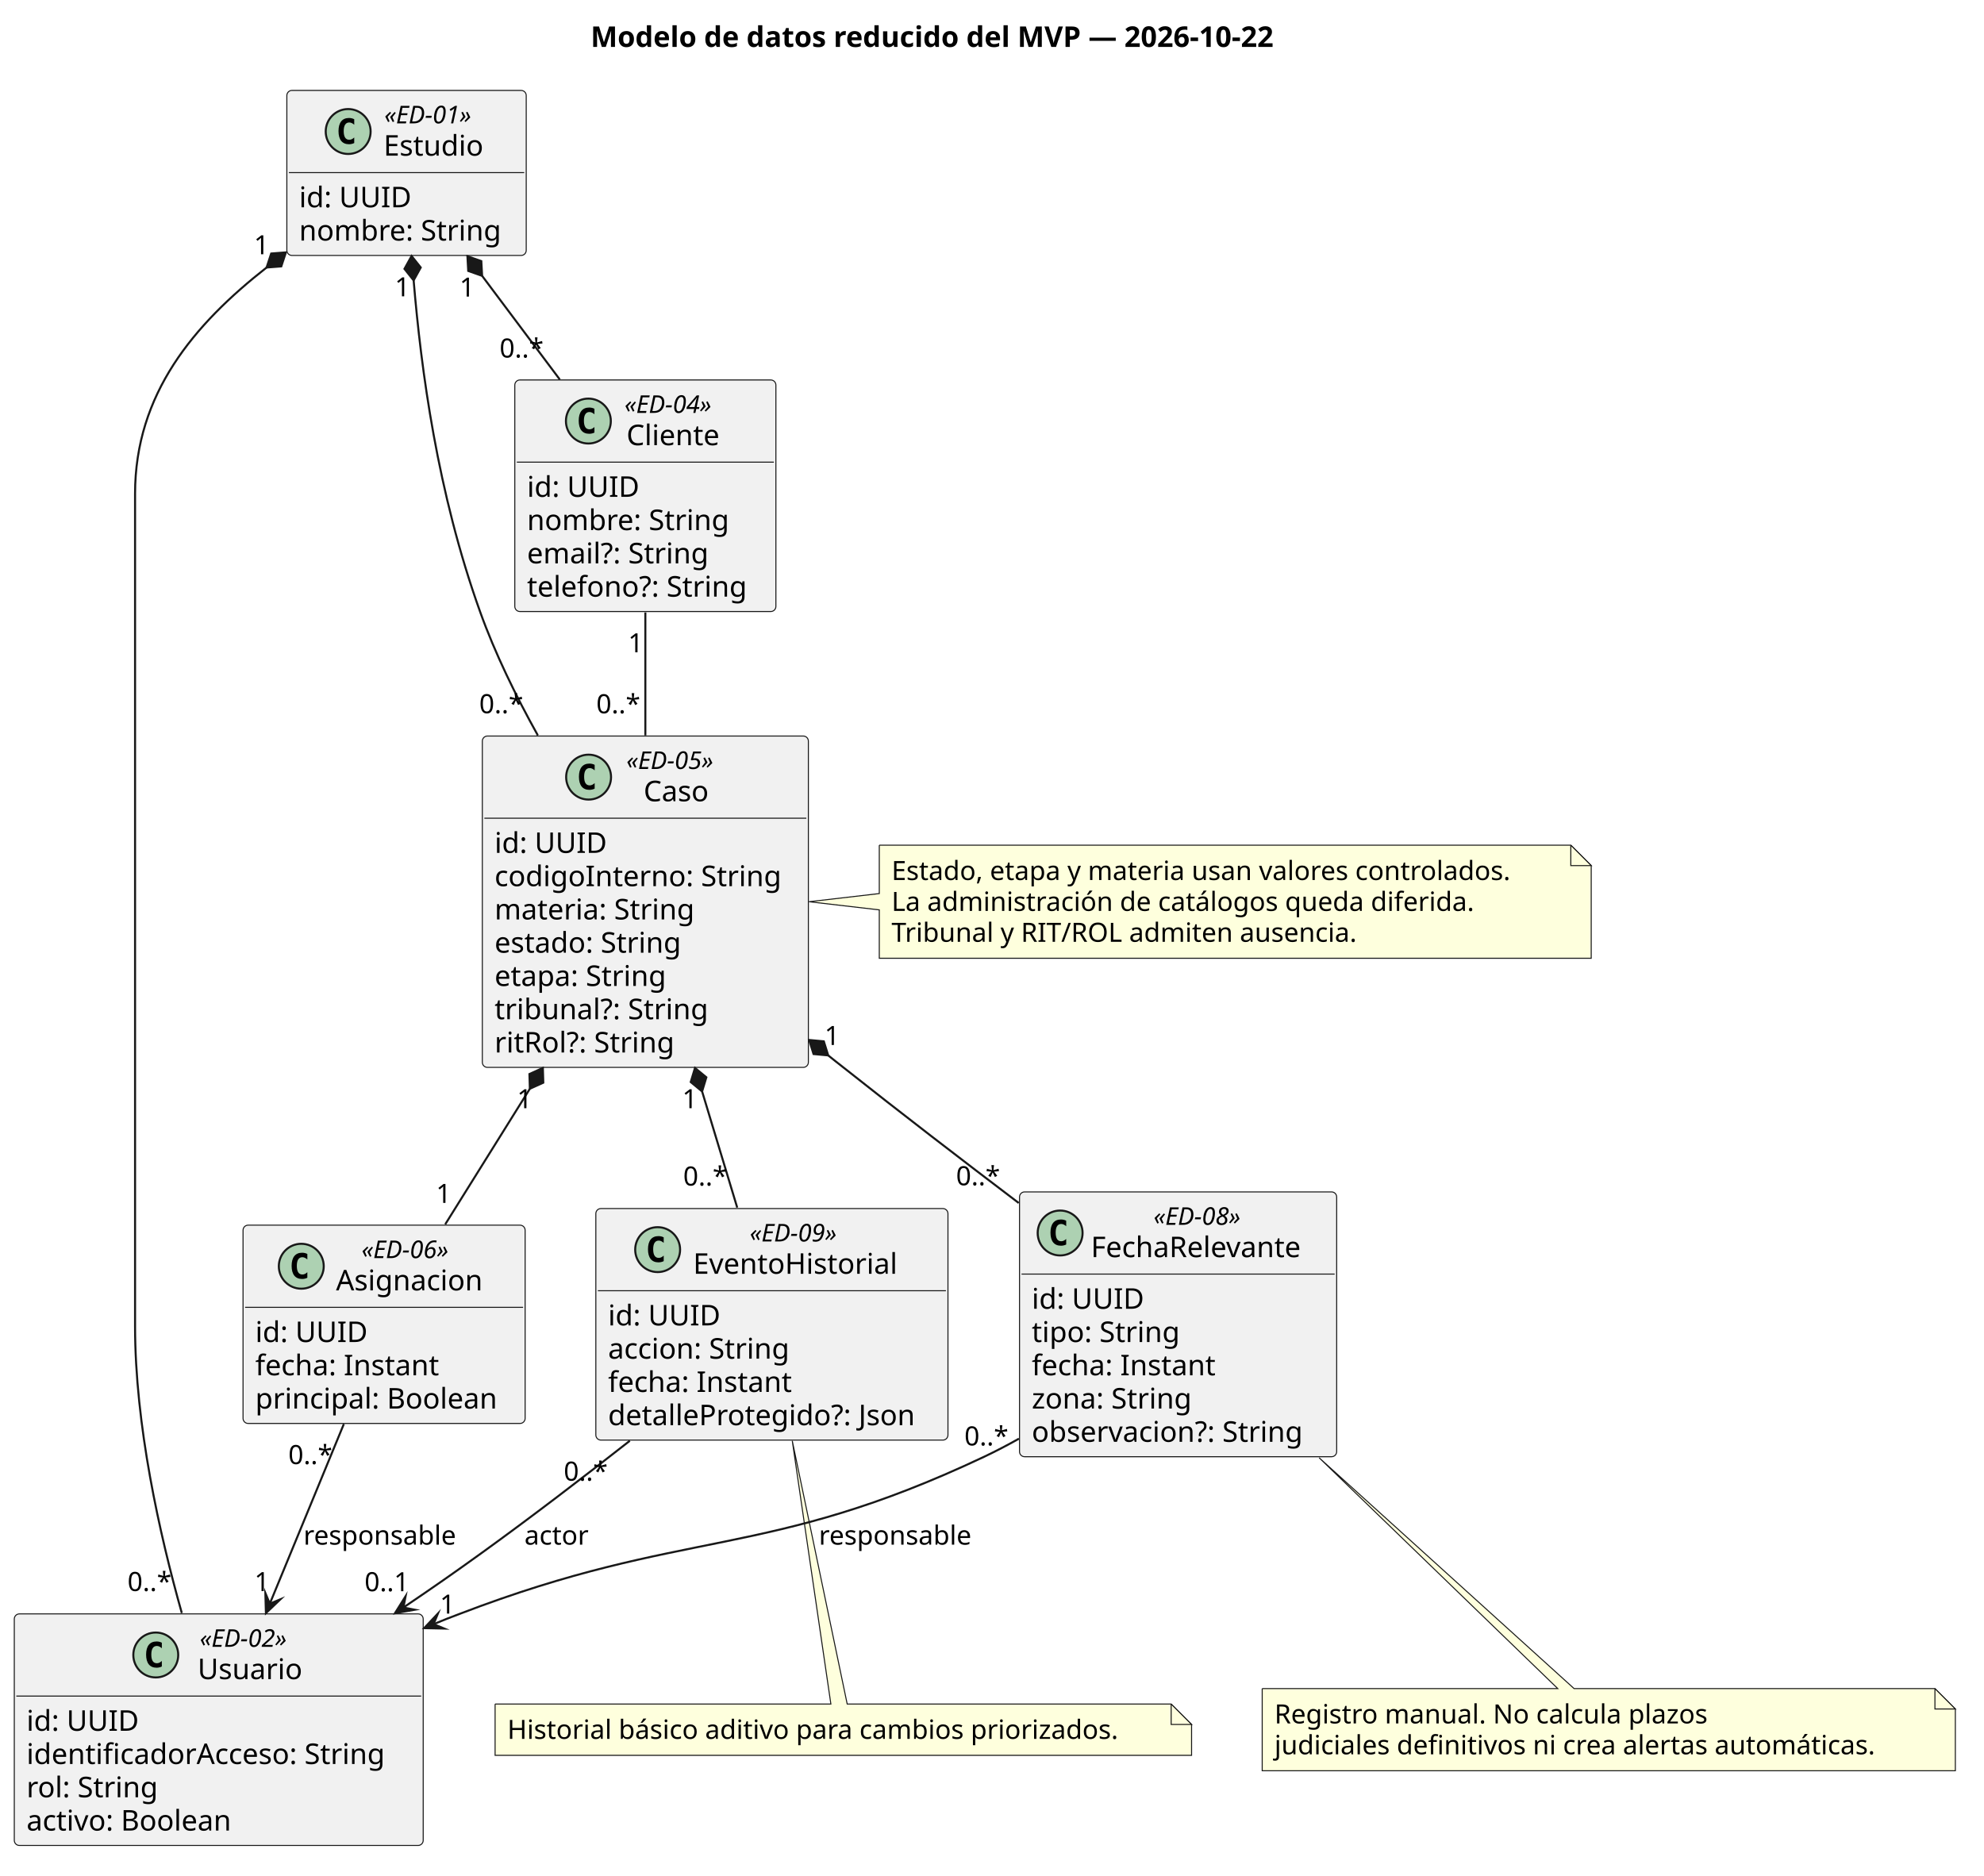
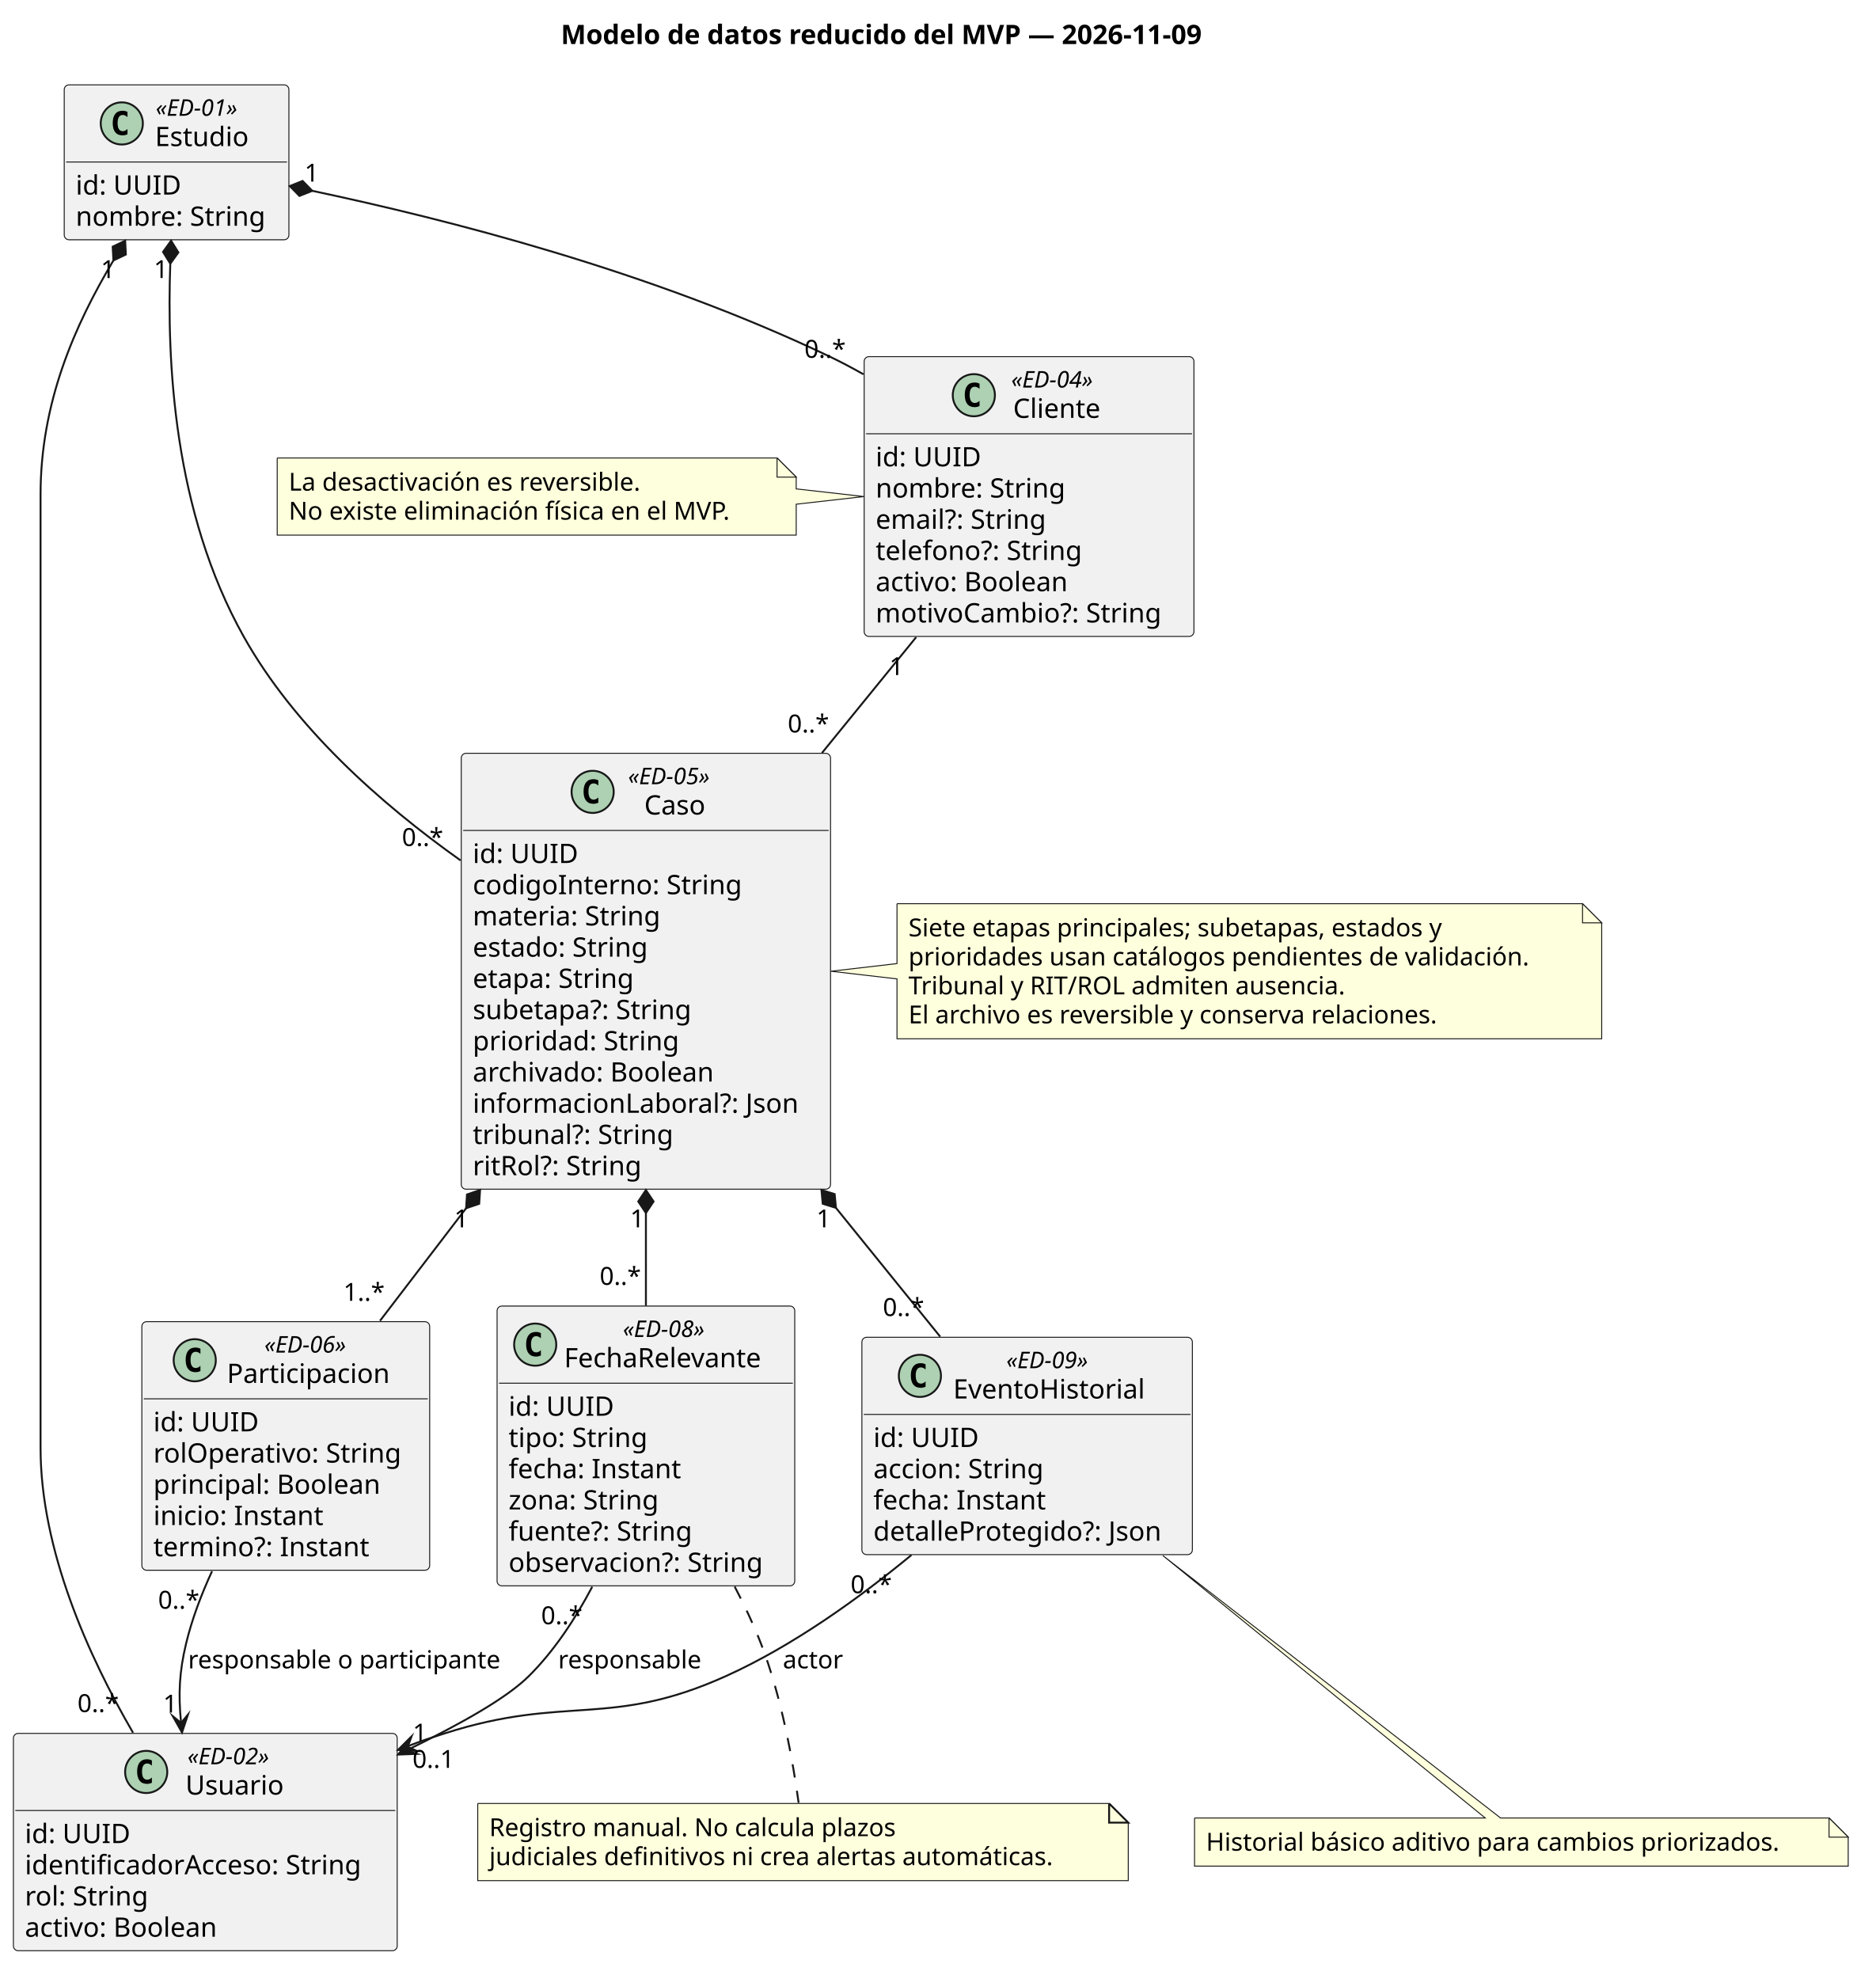
- <svg xmlns="http://www.w3.org/2000/svg" version="1.1" data-diagram-type="CLASS" style="width:972px;height:919px;background:#FFFFFF;" width="972px" height="919px" viewBox="0 0 972 919" zoomAndPan="magnify" preserveAspectRatio="none" contentStyleType="text/css">
+ <svg xmlns="http://www.w3.org/2000/svg" version="1.1" data-diagram-type="CLASS" style="width:979px;height:1033px;background:#FFFFFF;" width="979px" height="1033px" viewBox="0 0 979 1033" zoomAndPan="magnify" preserveAspectRatio="none" contentStyleType="text/css">
  <defs />
  <g font-family="sans-serif" lengthAdjust="spacing">
    <g class="title" data-source-line="5">
-       <text x="289.357" y="22.995" fill="#000" font-size="14" textLength="387.249" font-weight="700">Modelo de datos reducido del MVP — 2026-10-22</text>
+       <text x="292.762" y="22.995" fill="#000" font-size="14" textLength="387.249" font-weight="700">Modelo de datos reducido del MVP — 2026-11-09</text>
    </g>
    <g class="entity" data-qualified-name="Estudio" id="ent0001" data-source-line="7">
-       <rect x="140.53" y="44.297" width="117.28" height="80.859" fill="#F1F1F1" style="stroke:#181818;stroke-width:0.5;" rx="2.5" ry="2.5" />
-       <ellipse cx="170.576" cy="64.43" rx="11" ry="11" fill="#ADD1B2" style="stroke:#181818;stroke-width:1;" />
-       <path d="M173.545,70.07 Q172.967,70.367 172.326,70.508 Q171.686,70.664 170.983,70.664 Q168.483,70.664 167.155,69.023 Q165.842,67.367 165.842,64.242 Q165.842,61.117 167.155,59.461 Q168.483,57.805 170.983,57.805 Q171.686,57.805 172.326,57.961 Q172.983,58.117 173.545,58.414 L173.545,61.133 Q172.92,60.555 172.326,60.289 Q171.733,60.008 171.108,60.008 Q169.764,60.008 169.076,61.086 Q168.389,62.148 168.389,64.242 Q168.389,66.336 169.076,67.414 Q169.764,68.477 171.108,68.477 Q171.733,68.477 172.326,68.211 Q172.92,67.93 173.545,67.352 L173.545,70.07 Z " fill="#000" />
-       <text x="188.289" y="60.436" fill="#000" font-size="12" textLength="51.105" font-style="italic">«ED-01»</text>
-       <text x="187.92" y="76.261" fill="#000" font-size="14" textLength="51.844">Estudio</text>
-       <line x1="141.53" y1="84.563" x2="256.81" y2="84.563" style="stroke:#181818;stroke-width:0.5;" />
-       <text x="146.53" y="101.558" fill="#000" font-size="14" textLength="57.347">id: UUID</text>
-       <text x="146.53" y="117.854" fill="#000" font-size="14" textLength="105.28">nombre: String</text>
+       <rect x="33.53" y="44.297" width="117.28" height="80.859" fill="#F1F1F1" style="stroke:#181818;stroke-width:0.5;" rx="2.5" ry="2.5" />
+       <ellipse cx="63.576" cy="64.43" rx="11" ry="11" fill="#ADD1B2" style="stroke:#181818;stroke-width:1;" />
+       <path d="M66.545,70.07 Q65.967,70.367 65.326,70.508 Q64.686,70.664 63.983,70.664 Q61.483,70.664 60.155,69.023 Q58.842,67.367 58.842,64.242 Q58.842,61.117 60.155,59.461 Q61.483,57.805 63.983,57.805 Q64.686,57.805 65.326,57.961 Q65.983,58.117 66.545,58.414 L66.545,61.133 Q65.92,60.555 65.326,60.289 Q64.733,60.008 64.108,60.008 Q62.764,60.008 62.076,61.086 Q61.389,62.148 61.389,64.242 Q61.389,66.336 62.076,67.414 Q62.764,68.477 64.108,68.477 Q64.733,68.477 65.326,68.211 Q65.92,67.93 66.545,67.352 L66.545,70.07 Z " fill="#000" />
+       <text x="81.289" y="60.436" fill="#000" font-size="12" textLength="51.105" font-style="italic">«ED-01»</text>
+       <text x="80.92" y="76.261" fill="#000" font-size="14" textLength="51.844">Estudio</text>
+       <line x1="34.53" y1="84.563" x2="149.81" y2="84.563" style="stroke:#181818;stroke-width:0.5;" />
+       <text x="39.53" y="101.558" fill="#000" font-size="14" textLength="57.347">id: UUID</text>
+       <text x="39.53" y="117.854" fill="#000" font-size="14" textLength="105.28">nombre: String</text>
    </g>
    <g class="entity" data-qualified-name="Usuario" id="ent0002" data-source-line="11">
-       <rect x="7" y="790.707" width="200.337" height="113.453" fill="#F1F1F1" style="stroke:#181818;stroke-width:0.5;" rx="2.5" ry="2.5" />
-       <ellipse cx="76.316" cy="810.84" rx="11" ry="11" fill="#ADD1B2" style="stroke:#181818;stroke-width:1;" />
-       <path d="M79.285,816.48 Q78.707,816.777 78.066,816.918 Q77.426,817.074 76.723,817.074 Q74.223,817.074 72.895,815.433 Q71.582,813.777 71.582,810.652 Q71.582,807.527 72.895,805.871 Q74.223,804.215 76.723,804.215 Q77.426,804.215 78.066,804.371 Q78.723,804.527 79.285,804.824 L79.285,807.543 Q78.66,806.965 78.066,806.699 Q77.473,806.418 76.848,806.418 Q75.504,806.418 74.816,807.496 Q74.129,808.558 74.129,810.652 Q74.129,812.746 74.816,813.824 Q75.504,814.887 76.848,814.887 Q77.473,814.887 78.066,814.621 Q78.66,814.34 79.285,813.762 L79.285,816.48 Z " fill="#000" />
-       <text x="97.866" y="806.846" fill="#000" font-size="12" textLength="51.105" font-style="italic">«ED-02»</text>
-       <text x="96.816" y="822.671" fill="#000" font-size="14" textLength="53.204">Usuario</text>
-       <line x1="8" y1="830.973" x2="206.337" y2="830.973" style="stroke:#181818;stroke-width:0.5;" />
-       <text x="13" y="847.968" fill="#000" font-size="14" textLength="57.347">id: UUID</text>
-       <text x="13" y="864.264" fill="#000" font-size="14" textLength="188.337">identificadorAcceso: String</text>
-       <text x="13" y="880.561" fill="#000" font-size="14" textLength="69.159">rol: String</text>
-       <text x="13" y="896.858" fill="#000" font-size="14" textLength="108.363">activo: Boolean</text>
+       <rect x="7" y="904.787" width="200.337" height="113.453" fill="#F1F1F1" style="stroke:#181818;stroke-width:0.5;" rx="2.5" ry="2.5" />
+       <ellipse cx="76.316" cy="924.92" rx="11" ry="11" fill="#ADD1B2" style="stroke:#181818;stroke-width:1;" />
+       <path d="M79.285,930.56 Q78.707,930.857 78.066,930.998 Q77.426,931.154 76.723,931.154 Q74.223,931.154 72.895,929.513 Q71.582,927.857 71.582,924.732 Q71.582,921.607 72.895,919.951 Q74.223,918.295 76.723,918.295 Q77.426,918.295 78.066,918.451 Q78.723,918.607 79.285,918.904 L79.285,921.623 Q78.66,921.045 78.066,920.779 Q77.473,920.498 76.848,920.498 Q75.504,920.498 74.816,921.576 Q74.129,922.638 74.129,924.732 Q74.129,926.826 74.816,927.904 Q75.504,928.967 76.848,928.967 Q77.473,928.967 78.066,928.701 Q78.66,928.42 79.285,927.842 L79.285,930.56 Z " fill="#000" />
+       <text x="97.866" y="920.926" fill="#000" font-size="12" textLength="51.105" font-style="italic">«ED-02»</text>
+       <text x="96.816" y="936.751" fill="#000" font-size="14" textLength="53.204">Usuario</text>
+       <line x1="8" y1="945.053" x2="206.337" y2="945.053" style="stroke:#181818;stroke-width:0.5;" />
+       <text x="13" y="962.048" fill="#000" font-size="14" textLength="57.347">id: UUID</text>
+       <text x="13" y="978.344" fill="#000" font-size="14" textLength="188.337">identificadorAcceso: String</text>
+       <text x="13" y="994.641" fill="#000" font-size="14" textLength="69.159">rol: String</text>
+       <text x="13" y="1010.938" fill="#000" font-size="14" textLength="108.363">activo: Boolean</text>
    </g>
    <g class="entity" data-qualified-name="Cliente" id="ent0003" data-source-line="17">
-       <rect x="252.21" y="186.157" width="127.917" height="113.453" fill="#F1F1F1" style="stroke:#181818;stroke-width:0.5;" rx="2.5" ry="2.5" />
-       <ellipse cx="288.258" cy="206.29" rx="11" ry="11" fill="#ADD1B2" style="stroke:#181818;stroke-width:1;" />
-       <path d="M291.227,211.93 Q290.649,212.227 290.008,212.368 Q289.367,212.524 288.664,212.524 Q286.164,212.524 284.836,210.883 Q283.524,209.227 283.524,206.102 Q283.524,202.977 284.836,201.321 Q286.164,199.665 288.664,199.665 Q289.367,199.665 290.008,199.821 Q290.664,199.977 291.227,200.274 L291.227,202.993 Q290.602,202.415 290.008,202.149 Q289.414,201.868 288.789,201.868 Q287.446,201.868 286.758,202.946 Q286.071,204.008 286.071,206.102 Q286.071,208.196 286.758,209.274 Q287.446,210.337 288.789,210.337 Q289.414,210.337 290.008,210.071 Q290.602,209.79 291.227,209.212 L291.227,211.93 Z " fill="#000" />
-       <text x="305.954" y="202.296" fill="#000" font-size="12" textLength="51.105" font-style="italic">«ED-04»</text>
-       <text x="306.935" y="218.121" fill="#000" font-size="14" textLength="49.144">Cliente</text>
-       <line x1="253.21" y1="226.423" x2="379.127" y2="226.423" style="stroke:#181818;stroke-width:0.5;" />
-       <text x="258.21" y="243.418" fill="#000" font-size="14" textLength="57.347">id: UUID</text>
-       <text x="258.21" y="259.714" fill="#000" font-size="14" textLength="105.28">nombre: String</text>
-       <text x="258.21" y="276.011" fill="#000" font-size="14" textLength="96.988">email?: String</text>
-       <text x="258.21" y="292.308" fill="#000" font-size="14" textLength="115.917">telefono?: String</text>
+       <rect x="451.1" y="186.157" width="172.146" height="146.047" fill="#F1F1F1" style="stroke:#181818;stroke-width:0.5;" rx="2.5" ry="2.5" />
+       <ellipse cx="508.351" cy="206.29" rx="11" ry="11" fill="#ADD1B2" style="stroke:#181818;stroke-width:1;" />
+       <path d="M511.32,211.93 Q510.742,212.227 510.101,212.368 Q509.46,212.524 508.757,212.524 Q506.257,212.524 504.929,210.883 Q503.617,209.227 503.617,206.102 Q503.617,202.977 504.929,201.321 Q506.257,199.665 508.757,199.665 Q509.46,199.665 510.101,199.821 Q510.757,199.977 511.32,200.274 L511.32,202.993 Q510.695,202.415 510.101,202.149 Q509.507,201.868 508.882,201.868 Q507.538,201.868 506.851,202.946 Q506.163,204.008 506.163,206.102 Q506.163,208.196 506.851,209.274 Q507.538,210.337 508.882,210.337 Q509.507,210.337 510.101,210.071 Q510.695,209.79 511.32,209.212 L511.32,211.93 Z " fill="#000" />
+       <text x="527.87" y="202.296" fill="#000" font-size="12" textLength="51.105" font-style="italic">«ED-04»</text>
+       <text x="528.851" y="218.121" fill="#000" font-size="14" textLength="49.144">Cliente</text>
+       <line x1="452.1" y1="226.423" x2="622.246" y2="226.423" style="stroke:#181818;stroke-width:0.5;" />
+       <text x="457.1" y="243.418" fill="#000" font-size="14" textLength="57.347">id: UUID</text>
+       <text x="457.1" y="259.714" fill="#000" font-size="14" textLength="105.28">nombre: String</text>
+       <text x="457.1" y="276.011" fill="#000" font-size="14" textLength="96.988">email?: String</text>
+       <text x="457.1" y="292.308" fill="#000" font-size="14" textLength="115.917">telefono?: String</text>
+       <text x="457.1" y="308.605" fill="#000" font-size="14" textLength="108.363">activo: Boolean</text>
+       <text x="457.1" y="324.902" fill="#000" font-size="14" textLength="160.146">motivoCambio?: String</text>
    </g>
-     <g class="entity" data-qualified-name="Caso" id="ent0004" data-source-line="23">
-       <rect x="236.3" y="360.607" width="159.738" height="162.344" fill="#F1F1F1" style="stroke:#181818;stroke-width:0.5;" rx="2.5" ry="2.5" />
-       <ellipse cx="288.366" cy="380.74" rx="11" ry="11" fill="#ADD1B2" style="stroke:#181818;stroke-width:1;" />
-       <path d="M291.335,386.38 Q290.757,386.677 290.116,386.818 Q289.476,386.974 288.773,386.974 Q286.273,386.974 284.945,385.333 Q283.632,383.677 283.632,380.552 Q283.632,377.427 284.945,375.771 Q286.273,374.115 288.773,374.115 Q289.476,374.115 290.116,374.271 Q290.773,374.427 291.335,374.724 L291.335,377.443 Q290.71,376.865 290.116,376.599 Q289.523,376.318 288.898,376.318 Q287.554,376.318 286.866,377.396 Q286.179,378.458 286.179,380.552 Q286.179,382.646 286.866,383.724 Q287.554,384.787 288.898,384.787 Q289.523,384.787 290.116,384.521 Q290.71,384.24 291.335,383.662 L291.335,386.38 Z " fill="#000" />
-       <text x="306.866" y="376.746" fill="#000" font-size="12" textLength="51.105" font-style="italic">«ED-05»</text>
-       <text x="315.312" y="392.571" fill="#000" font-size="14" textLength="34.214">Caso</text>
-       <line x1="237.3" y1="400.873" x2="395.038" y2="400.873" style="stroke:#181818;stroke-width:0.5;" />
-       <text x="242.3" y="417.868" fill="#000" font-size="14" textLength="57.347">id: UUID</text>
-       <text x="242.3" y="434.164" fill="#000" font-size="14" textLength="147.738">codigoInterno: String</text>
-       <text x="242.3" y="450.461" fill="#000" font-size="14" textLength="105.492">materia: String</text>
-       <text x="242.3" y="466.758" fill="#000" font-size="14" textLength="98.376">estado: String</text>
-       <text x="242.3" y="483.055" fill="#000" font-size="14" textLength="91.096">etapa: String</text>
-       <text x="242.3" y="499.352" fill="#000" font-size="14" textLength="112.615">tribunal?: String</text>
-       <text x="242.3" y="515.649" fill="#000" font-size="14" textLength="95.696">ritRol?: String</text>
+     <g class="entity" data-qualified-name="Caso" id="ent0004" data-source-line="25">
+       <rect x="240.78" y="393.207" width="192.77" height="227.531" fill="#F1F1F1" style="stroke:#181818;stroke-width:0.5;" rx="2.5" ry="2.5" />
+       <ellipse cx="309.362" cy="413.34" rx="11" ry="11" fill="#ADD1B2" style="stroke:#181818;stroke-width:1;" />
+       <path d="M312.331,418.98 Q311.753,419.277 311.112,419.418 Q310.471,419.574 309.768,419.574 Q307.268,419.574 305.94,417.933 Q304.628,416.277 304.628,413.152 Q304.628,410.027 305.94,408.371 Q307.268,406.715 309.768,406.715 Q310.471,406.715 311.112,406.871 Q311.768,407.027 312.331,407.324 L312.331,410.043 Q311.706,409.465 311.112,409.199 Q310.518,408.918 309.893,408.918 Q308.55,408.918 307.862,409.996 Q307.175,411.058 307.175,413.152 Q307.175,415.246 307.862,416.324 Q308.55,417.387 309.893,417.387 Q310.518,417.387 311.112,417.121 Q311.706,416.84 312.331,416.262 L312.331,418.98 Z " fill="#000" />
+       <text x="327.862" y="409.346" fill="#000" font-size="12" textLength="51.105" font-style="italic">«ED-05»</text>
+       <text x="336.308" y="425.171" fill="#000" font-size="14" textLength="34.214">Caso</text>
+       <line x1="241.78" y1="433.473" x2="432.55" y2="433.473" style="stroke:#181818;stroke-width:0.5;" />
+       <text x="246.78" y="450.468" fill="#000" font-size="14" textLength="57.347">id: UUID</text>
+       <text x="246.78" y="466.764" fill="#000" font-size="14" textLength="147.738">codigoInterno: String</text>
+       <text x="246.78" y="483.061" fill="#000" font-size="14" textLength="105.492">materia: String</text>
+       <text x="246.78" y="499.358" fill="#000" font-size="14" textLength="98.376">estado: String</text>
+       <text x="246.78" y="515.655" fill="#000" font-size="14" textLength="91.096">etapa: String</text>
+       <text x="246.78" y="531.952" fill="#000" font-size="14" textLength="123.58">subetapa?: String</text>
+       <text x="246.78" y="548.249" fill="#000" font-size="14" textLength="114.044">prioridad: String</text>
+       <text x="246.78" y="564.546" fill="#000" font-size="14" textLength="134.969">archivado: Boolean</text>
+       <text x="246.78" y="580.843" fill="#000" font-size="14" textLength="180.77">informacionLaboral?: Json</text>
+       <text x="246.78" y="597.139" fill="#000" font-size="14" textLength="112.615">tribunal?: String</text>
+       <text x="246.78" y="613.436" fill="#000" font-size="14" textLength="95.696">ritRol?: String</text>
    </g>
-     <g class="entity" data-qualified-name="Asignacion" id="ent0005" data-source-line="32">
-       <rect x="119.07" y="600.247" width="138.205" height="97.156" fill="#F1F1F1" style="stroke:#181818;stroke-width:0.5;" rx="2.5" ry="2.5" />
-       <ellipse cx="147.606" cy="620.38" rx="11" ry="11" fill="#ADD1B2" style="stroke:#181818;stroke-width:1;" />
-       <path d="M150.575,626.02 Q149.997,626.317 149.356,626.458 Q148.715,626.614 148.012,626.614 Q145.512,626.614 144.184,624.973 Q142.872,623.317 142.872,620.192 Q142.872,617.067 144.184,615.411 Q145.512,613.755 148.012,613.755 Q148.715,613.755 149.356,613.911 Q150.012,614.067 150.575,614.364 L150.575,617.083 Q149.95,616.505 149.356,616.239 Q148.762,615.958 148.137,615.958 Q146.794,615.958 146.106,617.036 Q145.419,618.098 145.419,620.192 Q145.419,622.286 146.106,623.364 Q146.794,624.427 148.137,624.427 Q148.762,624.427 149.356,624.161 Q149.95,623.88 150.575,623.302 L150.575,626.02 Z " fill="#000" />
-       <text x="177.124" y="616.386" fill="#000" font-size="12" textLength="51.105" font-style="italic">«ED-06»</text>
-       <text x="164.614" y="632.211" fill="#000" font-size="14" textLength="76.125">Asignacion</text>
-       <line x1="120.07" y1="640.512" x2="256.275" y2="640.512" style="stroke:#181818;stroke-width:0.5;" />
-       <text x="125.07" y="657.508" fill="#000" font-size="14" textLength="57.347">id: UUID</text>
-       <text x="125.07" y="673.804" fill="#000" font-size="14" textLength="96.585">fecha: Instant</text>
-       <text x="125.07" y="690.101" fill="#000" font-size="14" textLength="126.205">principal: Boolean</text>
+     <g class="entity" data-qualified-name="Participacion" id="ent0005" data-source-line="38">
+       <rect x="74.05" y="689.887" width="150.243" height="129.75" fill="#F1F1F1" style="stroke:#181818;stroke-width:0.5;" rx="2.5" ry="2.5" />
+       <ellipse cx="101.654" cy="710.02" rx="11" ry="11" fill="#ADD1B2" style="stroke:#181818;stroke-width:1;" />
+       <path d="M104.623,715.66 Q104.045,715.957 103.404,716.098 Q102.763,716.254 102.06,716.254 Q99.56,716.254 98.232,714.613 Q96.92,712.957 96.92,709.832 Q96.92,706.707 98.232,705.051 Q99.56,703.395 102.06,703.395 Q102.763,703.395 103.404,703.551 Q104.06,703.707 104.623,704.004 L104.623,706.723 Q103.998,706.145 103.404,705.879 Q102.81,705.598 102.185,705.598 Q100.841,705.598 100.154,706.676 Q99.466,707.738 99.466,709.832 Q99.466,711.926 100.154,713.004 Q100.841,714.067 102.185,714.067 Q102.81,714.067 103.404,713.801 Q103.998,713.52 104.623,712.942 L104.623,715.66 Z " fill="#000" />
+       <text x="138.019" y="706.026" fill="#000" font-size="12" textLength="51.105" font-style="italic">«ED-06»</text>
+       <text x="118.455" y="721.851" fill="#000" font-size="14" textLength="90.234">Participacion</text>
+       <line x1="75.05" y1="730.153" x2="223.293" y2="730.153" style="stroke:#181818;stroke-width:0.5;" />
+       <text x="80.05" y="747.148" fill="#000" font-size="14" textLength="57.347">id: UUID</text>
+       <text x="80.05" y="763.444" fill="#000" font-size="14" textLength="138.243">rolOperativo: String</text>
+       <text x="80.05" y="779.741" fill="#000" font-size="14" textLength="126.205">principal: Boolean</text>
+       <text x="80.05" y="796.038" fill="#000" font-size="14" textLength="94.698">inicio: Instant</text>
+       <text x="80.05" y="812.335" fill="#000" font-size="14" textLength="120.148">termino?: Instant</text>
    </g>
-     <g class="entity" data-qualified-name="FechaRelevante" id="ent0006" data-source-line="37">
-       <rect x="499.48" y="583.957" width="155.384" height="129.75" fill="#F1F1F1" style="stroke:#181818;stroke-width:0.5;" rx="2.5" ry="2.5" />
-       <ellipse cx="519.378" cy="604.09" rx="11" ry="11" fill="#ADD1B2" style="stroke:#181818;stroke-width:1;" />
-       <path d="M522.347,609.73 Q521.769,610.027 521.128,610.168 Q520.488,610.324 519.784,610.324 Q517.284,610.324 515.956,608.683 Q514.644,607.027 514.644,603.902 Q514.644,600.777 515.956,599.121 Q517.284,597.465 519.784,597.465 Q520.488,597.465 521.128,597.621 Q521.784,597.777 522.347,598.074 L522.347,600.793 Q521.722,600.215 521.128,599.949 Q520.534,599.668 519.909,599.668 Q518.566,599.668 517.878,600.746 Q517.191,601.808 517.191,603.902 Q517.191,605.996 517.878,607.074 Q518.566,608.137 519.909,608.137 Q520.534,608.137 521.128,607.871 Q521.722,607.59 522.347,607.012 L522.347,609.73 Z " fill="#000" />
-       <text x="565.163" y="600.096" fill="#000" font-size="12" textLength="51.105" font-style="italic">«ED-08»</text>
-       <text x="534.467" y="615.921" fill="#000" font-size="14" textLength="112.499">FechaRelevante</text>
-       <line x1="500.48" y1="624.223" x2="653.864" y2="624.223" style="stroke:#181818;stroke-width:0.5;" />
-       <text x="505.48" y="641.218" fill="#000" font-size="14" textLength="57.347">id: UUID</text>
-       <text x="505.48" y="657.514" fill="#000" font-size="14" textLength="77.779">tipo: String</text>
-       <text x="505.48" y="673.811" fill="#000" font-size="14" textLength="96.585">fecha: Instant</text>
-       <text x="505.48" y="690.108" fill="#000" font-size="14" textLength="84.314">zona: String</text>
-       <text x="505.48" y="706.405" fill="#000" font-size="14" textLength="143.384">observacion?: String</text>
+     <g class="entity" data-qualified-name="FechaRelevante" id="ent0006" data-source-line="45">
+       <rect x="259.48" y="681.737" width="155.384" height="146.047" fill="#F1F1F1" style="stroke:#181818;stroke-width:0.5;" rx="2.5" ry="2.5" />
+       <ellipse cx="279.378" cy="701.87" rx="11" ry="11" fill="#ADD1B2" style="stroke:#181818;stroke-width:1;" />
+       <path d="M282.347,707.51 Q281.769,707.807 281.128,707.948 Q280.488,708.104 279.784,708.104 Q277.284,708.104 275.956,706.463 Q274.644,704.807 274.644,701.682 Q274.644,698.557 275.956,696.901 Q277.284,695.245 279.784,695.245 Q280.488,695.245 281.128,695.401 Q281.784,695.557 282.347,695.854 L282.347,698.573 Q281.722,697.995 281.128,697.729 Q280.534,697.448 279.909,697.448 Q278.566,697.448 277.878,698.526 Q277.191,699.588 277.191,701.682 Q277.191,703.776 277.878,704.854 Q278.566,705.917 279.909,705.917 Q280.534,705.917 281.128,705.651 Q281.722,705.37 282.347,704.792 L282.347,707.51 Z " fill="#000" />
+       <text x="325.163" y="697.876" fill="#000" font-size="12" textLength="51.105" font-style="italic">«ED-08»</text>
+       <text x="294.467" y="713.701" fill="#000" font-size="14" textLength="112.499">FechaRelevante</text>
+       <line x1="260.48" y1="722.003" x2="413.864" y2="722.003" style="stroke:#181818;stroke-width:0.5;" />
+       <text x="265.48" y="738.998" fill="#000" font-size="14" textLength="57.347">id: UUID</text>
+       <text x="265.48" y="755.294" fill="#000" font-size="14" textLength="77.779">tipo: String</text>
+       <text x="265.48" y="771.591" fill="#000" font-size="14" textLength="96.585">fecha: Instant</text>
+       <text x="265.48" y="787.888" fill="#000" font-size="14" textLength="84.314">zona: String</text>
+       <text x="265.48" y="804.185" fill="#000" font-size="14" textLength="103.77">fuente?: String</text>
+       <text x="265.48" y="820.482" fill="#000" font-size="14" textLength="143.384">observacion?: String</text>
    </g>
-     <g class="entity" data-qualified-name="EventoHistorial" id="ent0007" data-source-line="44">
-       <rect x="291.91" y="592.107" width="172.515" height="113.453" fill="#F1F1F1" style="stroke:#181818;stroke-width:0.5;" rx="2.5" ry="2.5" />
-       <ellipse cx="322.193" cy="612.24" rx="11" ry="11" fill="#ADD1B2" style="stroke:#181818;stroke-width:1;" />
-       <path d="M325.162,617.88 Q324.584,618.177 323.943,618.318 Q323.303,618.474 322.6,618.474 Q320.1,618.474 318.771,616.833 Q317.459,615.177 317.459,612.052 Q317.459,608.927 318.771,607.271 Q320.1,605.615 322.6,605.615 Q323.303,605.615 323.943,605.771 Q324.6,605.927 325.162,606.224 L325.162,608.943 Q324.537,608.365 323.943,608.099 Q323.35,607.818 322.725,607.818 Q321.381,607.818 320.693,608.896 Q320.006,609.958 320.006,612.052 Q320.006,614.146 320.693,615.224 Q321.381,616.287 322.725,616.287 Q323.35,616.287 323.943,616.021 Q324.537,615.74 325.162,615.162 L325.162,617.88 Z " fill="#000" />
-       <text x="367.313" y="608.246" fill="#000" font-size="12" textLength="51.105" font-style="italic">«ED-09»</text>
-       <text x="339.59" y="624.071" fill="#000" font-size="14" textLength="106.552">EventoHistorial</text>
-       <line x1="292.91" y1="632.373" x2="463.425" y2="632.373" style="stroke:#181818;stroke-width:0.5;" />
-       <text x="297.91" y="649.368" fill="#000" font-size="14" textLength="57.347">id: UUID</text>
-       <text x="297.91" y="665.664" fill="#000" font-size="14" textLength="96.25">accion: String</text>
-       <text x="297.91" y="681.961" fill="#000" font-size="14" textLength="96.585">fecha: Instant</text>
-       <text x="297.91" y="698.258" fill="#000" font-size="14" textLength="160.515">detalleProtegido?: Json</text>
+     <g class="entity" data-qualified-name="EventoHistorial" id="ent0007" data-source-line="53">
+       <rect x="449.91" y="698.037" width="172.515" height="113.453" fill="#F1F1F1" style="stroke:#181818;stroke-width:0.5;" rx="2.5" ry="2.5" />
+       <ellipse cx="480.193" cy="718.17" rx="11" ry="11" fill="#ADD1B2" style="stroke:#181818;stroke-width:1;" />
+       <path d="M483.162,723.81 Q482.584,724.107 481.943,724.248 Q481.303,724.404 480.6,724.404 Q478.1,724.404 476.771,722.763 Q475.459,721.107 475.459,717.982 Q475.459,714.857 476.771,713.201 Q478.1,711.545 480.6,711.545 Q481.303,711.545 481.943,711.701 Q482.6,711.857 483.162,712.154 L483.162,714.873 Q482.537,714.295 481.943,714.029 Q481.35,713.748 480.725,713.748 Q479.381,713.748 478.693,714.826 Q478.006,715.888 478.006,717.982 Q478.006,720.076 478.693,721.154 Q479.381,722.217 480.725,722.217 Q481.35,722.217 481.943,721.951 Q482.537,721.67 483.162,721.092 L483.162,723.81 Z " fill="#000" />
+       <text x="525.313" y="714.176" fill="#000" font-size="12" textLength="51.105" font-style="italic">«ED-09»</text>
+       <text x="497.59" y="730.001" fill="#000" font-size="14" textLength="106.552">EventoHistorial</text>
+       <line x1="450.91" y1="738.303" x2="621.425" y2="738.303" style="stroke:#181818;stroke-width:0.5;" />
+       <text x="455.91" y="755.298" fill="#000" font-size="14" textLength="57.347">id: UUID</text>
+       <text x="455.91" y="771.594" fill="#000" font-size="14" textLength="96.25">accion: String</text>
+       <text x="455.91" y="787.891" fill="#000" font-size="14" textLength="96.585">fecha: Instant</text>
+       <text x="455.91" y="804.188" fill="#000" font-size="14" textLength="160.515">detalleProtegido?: Json</text>
    </g>
-     <g class="entity" data-qualified-name="GMN18" id="ent0019" data-source-line="63">
-       <path d="M430.78,414.087 L430.78,437.787 L396.32,441.787 L430.78,445.787 L430.78,469.485 A0,0 0 0 0 430.78,469.485 L779.567,469.485 A0,0 0 0 0 779.567,469.485 L779.567,424.087 L769.567,414.087 L430.78,414.087 A0,0 0 0 0 430.78,414.087" style="stroke:#181818;stroke-width:0.5;" fill="#FEFFDD" />
-       <path d="M769.567,414.087 L769.567,424.087 L779.567,424.087 L769.567,414.087" style="stroke:#181818;stroke-width:0.5;" fill="#FEFFDD" />
-       <text x="436.78" y="431.154" fill="#000" font-size="13" textLength="327.787">Estado, etapa y materia usan valores controlados.</text>
-       <text x="436.78" y="446.287" fill="#000" font-size="13" textLength="305.773">La administración de catálogos queda diferida.</text>
-       <text x="436.78" y="461.419" fill="#000" font-size="13" textLength="245.026">Tribunal y RIT/ROL admiten ausencia.</text>
+     <g class="entity" data-qualified-name="GMN18" id="ent0019" data-source-line="72">
+       <path d="M468.24,471.707 L468.24,502.967 L433.76,506.967 L468.24,510.967 L468.24,542.238 A0,0 0 0 0 468.24,542.238 L836.095,542.238 A0,0 0 0 0 836.095,542.238 L836.095,481.707 L826.095,471.707 L468.24,471.707 A0,0 0 0 0 468.24,471.707" style="stroke:#181818;stroke-width:0.5;" fill="#FEFFDD" />
+       <path d="M826.095,471.707 L826.095,481.707 L836.095,481.707 L826.095,471.707" style="stroke:#181818;stroke-width:0.5;" fill="#FEFFDD" />
+       <text x="474.24" y="488.774" fill="#000" font-size="13" textLength="302.815">Siete etapas principales; subetapas, estados y</text>
+       <text x="474.24" y="503.907" fill="#000" font-size="13" textLength="346.855">prioridades usan catálogos pendientes de validación.</text>
+       <text x="474.24" y="519.039" fill="#000" font-size="13" textLength="245.026">Tribunal y RIT/ROL admiten ausencia.</text>
+       <text x="474.24" y="534.172" fill="#000" font-size="13" textLength="301.558">El archivo es reversible y conserva relaciones.</text>
    </g>
-     <g class="entity" data-qualified-name="GMN21" id="ent0022" data-source-line="68">
-       <path d="M618.38,827.297 L618.38,867.563 A0,0 0 0 0 618.38,867.563 L957.963,867.563 A0,0 0 0 0 957.963,867.563 L957.963,837.297 L947.963,827.297 L771.17,827.297 L646.26,714.207 L763.17,827.297 L618.38,827.297 A0,0 0 0 0 618.38,827.297" style="stroke:#181818;stroke-width:0.5;" fill="#FEFFDD" />
-       <path d="M947.963,827.297 L947.963,837.297 L957.963,837.297 L947.963,827.297" style="stroke:#181818;stroke-width:0.5;" fill="#FEFFDD" />
-       <text x="624.38" y="844.364" fill="#000" font-size="13" textLength="228.16">Registro manual. No calcula plazos</text>
-       <text x="624.38" y="859.497" fill="#000" font-size="13" textLength="318.583">judiciales definitivos ni crea alertas automáticas.</text>
+     <g class="entity" data-qualified-name="GMN21" id="ent0022" data-source-line="78">
+       <path d="M144.71,239.047 L144.71,279.313 A0,0 0 0 0 144.71,279.313 L415.624,279.313 A0,0 0 0 0 415.624,279.313 L415.624,263.187 L450.99,259.187 L415.624,255.187 L415.624,249.047 L405.624,239.047 L144.71,239.047 A0,0 0 0 0 144.71,239.047" style="stroke:#181818;stroke-width:0.5;" fill="#FEFFDD" />
+       <path d="M405.624,239.047 L405.624,249.047 L415.624,249.047 L405.624,239.047" style="stroke:#181818;stroke-width:0.5;" fill="#FEFFDD" />
+       <text x="150.71" y="256.114" fill="#000" font-size="13" textLength="200.592">La desactivación es reversible.</text>
+       <text x="150.71" y="271.247" fill="#000" font-size="13" textLength="249.914">No existe eliminación física en el MVP.</text>
    </g>
-     <g class="entity" data-qualified-name="GMN24" id="ent0025" data-source-line="72">
-       <path d="M242.56,834.867 L242.56,860 A0,0 0 0 0 242.56,860 L583.774,860 A0,0 0 0 0 583.774,860 L583.774,844.867 L573.774,834.867 L415.06,834.867 L388.15,705.907 L407.06,834.867 L242.56,834.867 A0,0 0 0 0 242.56,834.867" style="stroke:#181818;stroke-width:0.5;" fill="#FEFFDD" />
-       <path d="M573.774,834.867 L573.774,844.867 L583.774,844.867 L573.774,834.867" style="stroke:#181818;stroke-width:0.5;" fill="#FEFFDD" />
-       <text x="248.56" y="851.934" fill="#000" font-size="13" textLength="320.214">Historial básico aditivo para cambios priorizados.</text>
+     <g class="entity" data-qualified-name="GMN24" id="ent0025" data-source-line="82">
+       <path d="M249.38,941.377 L249.38,981.643 L588.963,981.643 L588.963,951.377 L578.963,941.377 L249.38,941.377" style="stroke:#181818;stroke-width:0.5;" fill="#FEFFDD" />
+       <path d="M578.963,941.377 L578.963,951.377 L588.963,951.377 L578.963,941.377" style="stroke:#181818;stroke-width:1;" fill="#FEFFDD" />
+       <text x="255.38" y="958.444" fill="#000" font-size="13" textLength="228.16">Registro manual. No calcula plazos</text>
+       <text x="255.38" y="973.577" fill="#000" font-size="13" textLength="318.583">judiciales definitivos ni crea alertas automáticas.</text>
    </g>
-     <g class="link" data-entity-1="ent0001" data-entity-2="ent0002" id="lnk8" data-source-line="51" data-link-type="composition">
-       <path d="M130.617,131.061 C95.097,158.911 66.17,192.917 66.17,241.887 C66.17,241.887 66.17,241.887 66.17,649.827 C66.17,697.947 78.08,751.317 89.07,790.297" style="stroke:#181818;stroke-width:1;" fill="none" id="Estudio-backto-Usuario" codeLine="51" />
-       <polygon points="140.06,123.657,132.87,124.211,130.617,131.061,137.806,130.507,140.06,123.657" fill="#181818" style="stroke:#181818;stroke-width:1;stroke-linejoin:miter;stroke-miterlimit:10;" />
-       <text x="124.385" y="124.562" fill="#000" font-size="13">1</text>
-       <text x="62.465" y="779.494" fill="#000" font-size="13" textLength="23.036">0..*</text>
+     <g class="entity" data-qualified-name="GMN27" id="ent0028" data-source-line="86">
+       <path d="M623.56,948.947 L623.56,974.08 A0,0 0 0 0 623.56,974.08 L964.774,974.08 A0,0 0 0 0 964.774,974.08 L964.774,958.947 L954.774,948.947 L783.29,948.947 L607.01,811.977 L775.29,948.947 L623.56,948.947 A0,0 0 0 0 623.56,948.947" style="stroke:#181818;stroke-width:0.5;" fill="#FEFFDD" />
+       <path d="M954.774,948.947 L954.774,958.947 L964.774,958.947 L954.774,948.947" style="stroke:#181818;stroke-width:0.5;" fill="#FEFFDD" />
+       <text x="629.56" y="966.014" fill="#000" font-size="13" textLength="320.214">Historial básico aditivo para cambios priorizados.</text>
    </g>
-     <g class="link" data-entity-1="ent0001" data-entity-2="ent0003" id="lnk9" data-source-line="52" data-link-type="composition">
-       <path d="M236.195,135.141 C249.935,153.481 259.29,165.967 274.26,185.947" style="stroke:#181818;stroke-width:1;" fill="none" id="Estudio-backto-Cliente" codeLine="52" />
-       <polygon points="229,125.537,229.396,132.737,236.195,135.141,235.799,127.94,229,125.537" fill="#181818" style="stroke:#181818;stroke-width:1;stroke-linejoin:miter;stroke-miterlimit:10;" />
-       <text x="225.138" y="145.314" fill="#000" font-size="13">1</text>
-       <text x="244.753" y="175.169" fill="#000" font-size="13" textLength="23.036">0..*</text>
+     <g class="link" data-entity-1="ent0001" data-entity-2="ent0002" id="lnk8" data-source-line="60" data-link-type="composition">
+       <path d="M59.193,135.959 C39.083,169.749 21.17,209.937 21.17,258.187 C21.17,258.187 21.17,258.187 21.17,755.757 C21.17,809.157 46.34,864.707 69.45,904.457" style="stroke:#181818;stroke-width:1;" fill="none" id="Estudio-backto-Usuario" codeLine="60" />
+       <polygon points="65.33,125.647,58.824,128.757,59.193,135.959,65.699,132.849,65.33,125.647" fill="#181818" style="stroke:#181818;stroke-width:1;stroke-linejoin:miter;stroke-miterlimit:10;" />
+       <text x="52.628" y="145.138" fill="#000" font-size="13">1</text>
+       <text x="40.454" y="893.664" fill="#000" font-size="13" textLength="23.036">0..*</text>
    </g>
-     <g class="link" data-entity-1="ent0001" data-entity-2="ent0004" id="lnk10" data-source-line="53" data-link-type="composition">
-       <path d="M202.646,137.375 C206.326,181.135 214.22,241.117 235.17,299.607 C242.5,320.097 252.75,341.027 263.5,360.287" style="stroke:#181818;stroke-width:1;" fill="none" id="Estudio-backto-Caso" codeLine="53" />
-       <polygon points="201.64,125.417,198.157,131.731,202.646,137.375,206.129,131.061,201.64,125.417" fill="#181818" style="stroke:#181818;stroke-width:1;stroke-linejoin:miter;stroke-miterlimit:10;" />
-       <text x="193.418" y="145.175" fill="#000" font-size="13">1</text>
-       <text x="234.787" y="349.434" fill="#000" font-size="13" textLength="23.036">0..*</text>
+     <g class="link" data-entity-1="ent0001" data-entity-2="ent0003" id="lnk9" data-source-line="61" data-link-type="composition">
+       <path d="M162.999,99.606 C232.689,114.386 339.21,141.227 433.17,186.157 C439.01,188.957 444.89,192.057 450.72,195.367" style="stroke:#181818;stroke-width:1;" fill="none" id="Estudio-backto-Cliente" codeLine="61" />
+       <polygon points="151.26,97.117,156.3,102.275,162.999,99.606,157.959,94.449,151.26,97.117" fill="#181818" style="stroke:#181818;stroke-width:1;stroke-linejoin:miter;stroke-miterlimit:10;" />
+       <text x="158.966" y="94.788" fill="#000" font-size="13">1</text>
+       <text x="419.916" y="186.756" fill="#000" font-size="13" textLength="23.036">0..*</text>
    </g>
-     <g class="link" data-entity-1="ent0003" data-entity-2="ent0004" id="lnk11" data-source-line="54" data-link-type="association">
-       <path d="M316.17,300.047 C316.17,318.797 316.17,340.077 316.17,360.317" style="stroke:#181818;stroke-width:1;" fill="none" id="Cliente-Caso" codeLine="54" />
-       <text x="307.723" y="319.598" fill="#000" font-size="13">1</text>
-       <text x="292.147" y="349.467" fill="#000" font-size="13" textLength="23.036">0..*</text>
+     <g class="link" data-entity-1="ent0001" data-entity-2="ent0004" id="lnk10" data-source-line="62" data-link-type="composition">
+       <path d="M88.891,137.629 C87.061,188.809 90.54,266.767 127.17,332.207 C153.75,379.697 198.83,419.577 240.42,449.117" style="stroke:#181818;stroke-width:1;" fill="none" id="Estudio-backto-Caso" codeLine="62" />
+       <polygon points="89.32,125.637,85.108,131.49,88.891,137.629,93.103,131.776,89.32,125.637" fill="#181818" style="stroke:#181818;stroke-width:1;stroke-linejoin:miter;stroke-miterlimit:10;" />
+       <text x="80.292" y="145.127" fill="#000" font-size="13">1</text>
+       <text x="209.81" y="441.593" fill="#000" font-size="13" textLength="23.036">0..*</text>
    </g>
-     <g class="link" data-entity-1="ent0004" data-entity-2="ent0005" id="lnk12" data-source-line="55" data-link-type="composition">
-       <path d="M259.594,533.415 C243.414,559.325 232.36,577.047 218.12,599.857" style="stroke:#181818;stroke-width:1;" fill="none" id="Caso-backto-Asignacion" codeLine="55" />
-       <polygon points="265.95,523.237,259.379,526.207,259.594,533.415,266.165,530.445,265.95,523.237" fill="#181818" style="stroke:#181818;stroke-width:1;stroke-linejoin:miter;stroke-miterlimit:10;" />
-       <text x="253.302" y="542.954" fill="#000" font-size="13">1</text>
-       <text x="213.625" y="589.345" fill="#000" font-size="13">1</text>
+     <g class="link" data-entity-1="ent0003" data-entity-2="ent0004" id="lnk11" data-source-line="63" data-link-type="association">
+       <path d="M478.24,332.597 C462.8,351.577 445.78,372.487 429.06,393.037" style="stroke:#181818;stroke-width:1;" fill="none" id="Cliente-Caso" codeLine="63" />
+       <text x="464.255" y="352.382" fill="#000" font-size="13">1</text>
+       <text x="411.211" y="382.329" fill="#000" font-size="13" textLength="23.036">0..*</text>
    </g>
-     <g class="link" data-entity-1="ent0005" data-entity-2="ent0002" id="lnk13" data-source-line="56" data-link-type="dependency">
-       <path d="M168.46,697.667 C156.94,725.637 144.245,756.444 132.185,785.714" style="stroke:#181818;stroke-width:1;" fill="none" id="Asignacion-to-Usuario" codeLine="56" />
-       <polygon points="130.28,790.337,137.407,783.539,132.185,785.714,130.01,780.492,130.28,790.337" fill="#181818" style="stroke:#181818;stroke-width:1;stroke-linejoin:miter;stroke-miterlimit:10;" />
-       <text x="148.67" y="756.774" fill="#000" font-size="13" textLength="79.162">responsable</text>
-       <text x="141.268" y="717.314" fill="#000" font-size="13" textLength="23.036">0..*</text>
-       <text x="124.626" y="779.539" fill="#000" font-size="13">1</text>
+     <g class="link" data-entity-1="ent0004" data-entity-2="ent0005" id="lnk12" data-source-line="64" data-link-type="composition">
+       <path d="M243.307,630.687 C225.377,654.117 214.39,668.497 198.36,689.437" style="stroke:#181818;stroke-width:1;" fill="none" id="Caso-backto-Participacion" codeLine="64" />
+       <polygon points="250.6,621.157,243.777,623.491,243.307,630.687,250.13,628.353,250.6,621.157" fill="#181818" style="stroke:#181818;stroke-width:1;stroke-linejoin:miter;stroke-miterlimit:10;" />
+       <text x="237.089" y="640.643" fill="#000" font-size="13">1</text>
+       <text x="179.248" y="679.001" fill="#000" font-size="13" textLength="23.036">1..*</text>
    </g>
-     <g class="link" data-entity-1="ent0004" data-entity-2="ent0006" id="lnk14" data-source-line="57" data-link-type="composition">
-       <path d="M405.75,517.073 C411.4,521.643 407.69,518.607 413.17,522.957 C440.92,544.977 471.74,568.637 499.09,589.387" style="stroke:#181818;stroke-width:1;" fill="none" id="Caso-backto-FechaRelevante" codeLine="57" />
-       <polygon points="396.42,509.527,398.569,516.41,405.75,517.073,403.601,510.19,396.42,509.527" fill="#181818" style="stroke:#181818;stroke-width:1;stroke-linejoin:miter;stroke-miterlimit:10;" />
-       <text x="403.936" y="511.966" fill="#000" font-size="13">1</text>
-       <text x="468.393" y="580.706" fill="#000" font-size="13" textLength="23.036">0..*</text>
+     <g class="link" data-entity-1="ent0005" data-entity-2="ent0002" id="lnk13" data-source-line="65" data-link-type="dependency">
+       <path d="M110.69,820.127 C105.1,832.257 100.21,845.127 97.17,857.787 C93.59,872.677 93.033,884.111 94.523,899.351" style="stroke:#181818;stroke-width:1;" fill="none" id="Participacion-to-Usuario" codeLine="65" />
+       <polygon points="95.01,904.327,98.115,894.98,94.523,899.351,90.153,895.759,95.01,904.327" fill="#181818" style="stroke:#181818;stroke-width:1;stroke-linejoin:miter;stroke-miterlimit:10;" />
+       <text x="98.17" y="870.854" fill="#000" font-size="13" textLength="173.964">responsable o participante</text>
+       <text x="82.537" y="839.715" fill="#000" font-size="13" textLength="23.036">0..*</text>
+       <text x="85.157" y="893.922" fill="#000" font-size="13">1</text>
    </g>
-     <g class="link" data-entity-1="ent0006" data-entity-2="ent0002" id="lnk15" data-source-line="58" data-link-type="dependency">
-       <path d="M499.19,704.867 C493.53,708.047 487.83,711.027 482.17,713.707 C374.36,764.657 336.5,748.017 225.17,790.707 C219.46,792.897 218.251,793.303 212.411,795.753" style="stroke:#181818;stroke-width:1;" fill="none" id="FechaRelevante-to-Usuario" codeLine="58" />
-       <polygon points="207.8,797.687,217.647,797.894,212.411,795.753,214.552,790.517,207.8,797.687" fill="#181818" style="stroke:#181818;stroke-width:1;stroke-linejoin:miter;stroke-miterlimit:10;" />
-       <text x="401.16" y="756.774" fill="#000" font-size="13" textLength="79.162">responsable</text>
-       <text x="472.48" y="708.172" fill="#000" font-size="13" textLength="23.036">0..*</text>
-       <text x="215.494" y="790.555" fill="#000" font-size="13">1</text>
+     <g class="link" data-entity-1="ent0004" data-entity-2="ent0006" id="lnk14" data-source-line="66" data-link-type="composition">
+       <path d="M337.17,633.157 C337.17,653.687 337.17,662.587 337.17,681.547" style="stroke:#181818;stroke-width:1;" fill="none" id="Caso-backto-FechaRelevante" codeLine="66" />
+       <polygon points="337.17,621.157,333.17,627.157,337.17,633.157,341.17,627.157,337.17,621.157" fill="#181818" style="stroke:#181818;stroke-width:1;stroke-linejoin:miter;stroke-miterlimit:10;" />
+       <text x="328.935" y="640.643" fill="#000" font-size="13">1</text>
+       <text x="313.04" y="670.675" fill="#000" font-size="13" textLength="23.036">0..*</text>
    </g>
-     <g class="link" data-entity-1="ent0004" data-entity-2="ent0007" id="lnk16" data-source-line="59" data-link-type="composition">
-       <path d="M343.969,534.722 C350.899,557.602 354.8,570.547 361.18,591.657" style="stroke:#181818;stroke-width:1;" fill="none" id="Caso-backto-EventoHistorial" codeLine="59" />
-       <polygon points="340.49,523.237,338.401,530.139,343.969,534.722,346.058,527.82,340.49,523.237" fill="#181818" style="stroke:#181818;stroke-width:1;stroke-linejoin:miter;stroke-miterlimit:10;" />
-       <text x="334.248" y="542.954" fill="#000" font-size="13">1</text>
-       <text x="334.71" y="580.849" fill="#000" font-size="13" textLength="23.036">0..*</text>
+     <g class="link" data-entity-1="ent0006" data-entity-2="ent0002" id="lnk15" data-source-line="67" data-link-type="dependency">
+       <path d="M309.14,828.277 C300.36,844.927 289.41,861.597 276.17,874.787 C264.75,886.157 241.79,899.186 212.27,913.656" style="stroke:#181818;stroke-width:1;" fill="none" id="FechaRelevante-to-Usuario" codeLine="67" />
+       <polygon points="207.78,915.857,217.622,915.487,212.27,913.656,214.101,908.304,207.78,915.857" fill="#181818" style="stroke:#181818;stroke-width:1;stroke-linejoin:miter;stroke-miterlimit:10;" />
+       <text x="291.34" y="870.854" fill="#000" font-size="13" textLength="79.162">responsable</text>
+       <text x="282.497" y="847.819" fill="#000" font-size="13" textLength="23.036">0..*</text>
+       <text x="215.472" y="909.025" fill="#000" font-size="13">1</text>
    </g>
-     <g class="link" data-entity-1="ent0007" data-entity-2="ent0002" id="lnk17" data-source-line="60" data-link-type="dependency">
-       <path d="M308.56,705.897 C285.77,723.787 260.14,743.417 236.17,760.707 C222.54,770.537 212.014,777.879 197.634,787.589" style="stroke:#181818;stroke-width:1;" fill="none" id="EventoHistorial-to-Usuario" codeLine="60" />
-       <polygon points="193.49,790.387,203.187,788.665,197.634,787.589,198.71,782.035,193.49,790.387" fill="#181818" style="stroke:#181818;stroke-width:1;stroke-linejoin:miter;stroke-miterlimit:10;" />
-       <text x="256.93" y="756.774" fill="#000" font-size="13" textLength="33.509">actor</text>
-       <text x="276.184" y="725.437" fill="#000" font-size="13" textLength="23.036">0..*</text>
-       <text x="178.597" y="779.595" fill="#000" font-size="13" textLength="24.807">0..1</text>
+     <g class="link" data-entity-1="ent0004" data-entity-2="ent0007" id="lnk16" data-source-line="68" data-link-type="composition">
+       <path d="M436.361,630.483 C457.881,657.063 472.35,674.937 490.79,697.717" style="stroke:#181818;stroke-width:1;" fill="none" id="Caso-backto-EventoHistorial" codeLine="68" />
+       <polygon points="428.81,621.157,429.477,628.337,436.361,630.483,435.694,623.303,428.81,621.157" fill="#181818" style="stroke:#181818;stroke-width:1;stroke-linejoin:miter;stroke-miterlimit:10;" />
+       <text x="426.159" y="640.643" fill="#000" font-size="13">1</text>
+       <text x="460.86" y="686.925" fill="#000" font-size="13" textLength="23.036">0..*</text>
+     </g>
+     <g class="link" data-entity-1="ent0007" data-entity-2="ent0002" id="lnk17" data-source-line="69" data-link-type="dependency">
+       <path d="M475.78,811.687 C448.18,834.457 413.91,859.057 379.17,874.787 C318.42,902.277 295.66,884.417 232.17,904.787 C224.14,907.357 220.598,908.505 212.418,911.645" style="stroke:#181818;stroke-width:1;" fill="none" id="EventoHistorial-to-Usuario" codeLine="69" />
+       <polygon points="207.75,913.437,217.586,913.946,212.418,911.645,214.719,906.477,207.75,913.437" fill="#181818" style="stroke:#181818;stroke-width:1;stroke-linejoin:miter;stroke-miterlimit:10;" />
+       <text x="408.65" y="870.854" fill="#000" font-size="13" textLength="33.509">actor</text>
+       <text x="444.021" y="831.613" fill="#000" font-size="13" textLength="23.036">0..*</text>
+       <text x="215.341" y="922.782" fill="#000" font-size="13" textLength="24.807">0..1</text>
+     </g>
+     <g class="link" data-entity-1="ent0006" data-entity-2="ent0025" id="lnk26" data-source-line="82" data-link-type="association">
+       <path d="M383.51,828.177 C388.61,837.897 393.33,847.927 397.17,857.787 C408.02,885.657 414,919.977 416.89,941.047" style="stroke:#181818;stroke-width:1;stroke-dasharray:7,7;" fill="none" id="FechaRelevante-GMN24" />
    </g>
  </g>
</svg>
